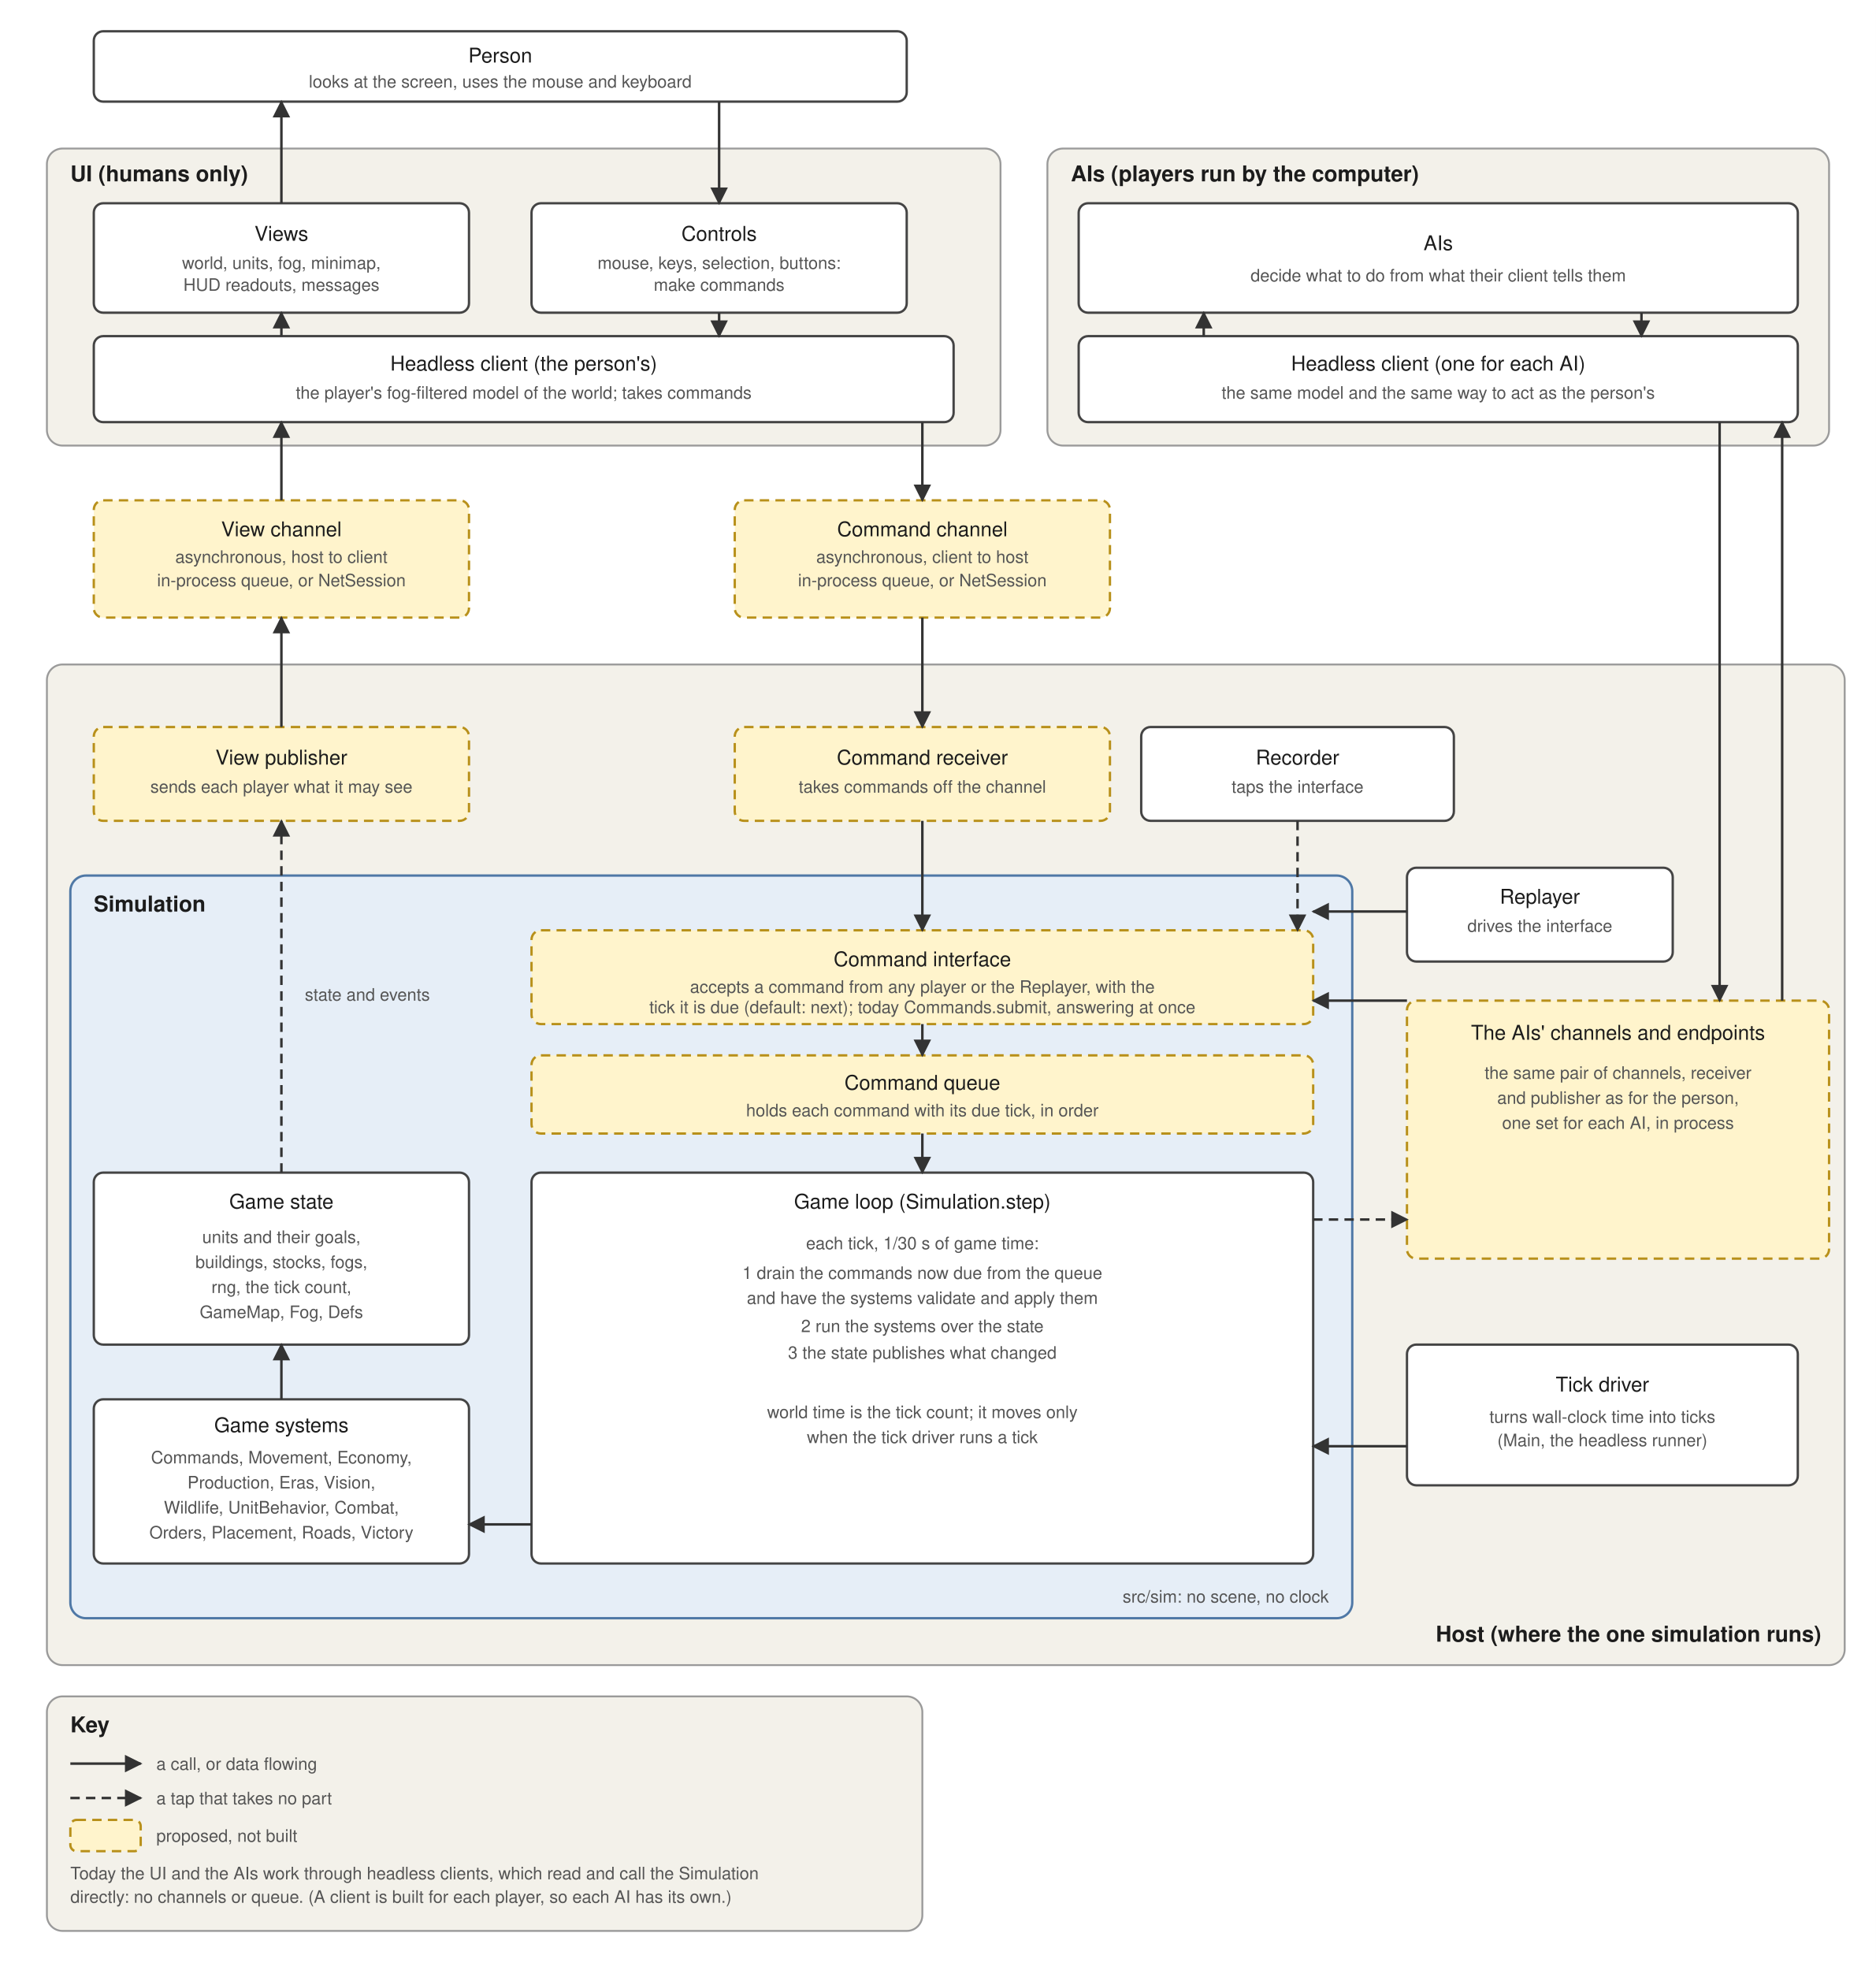
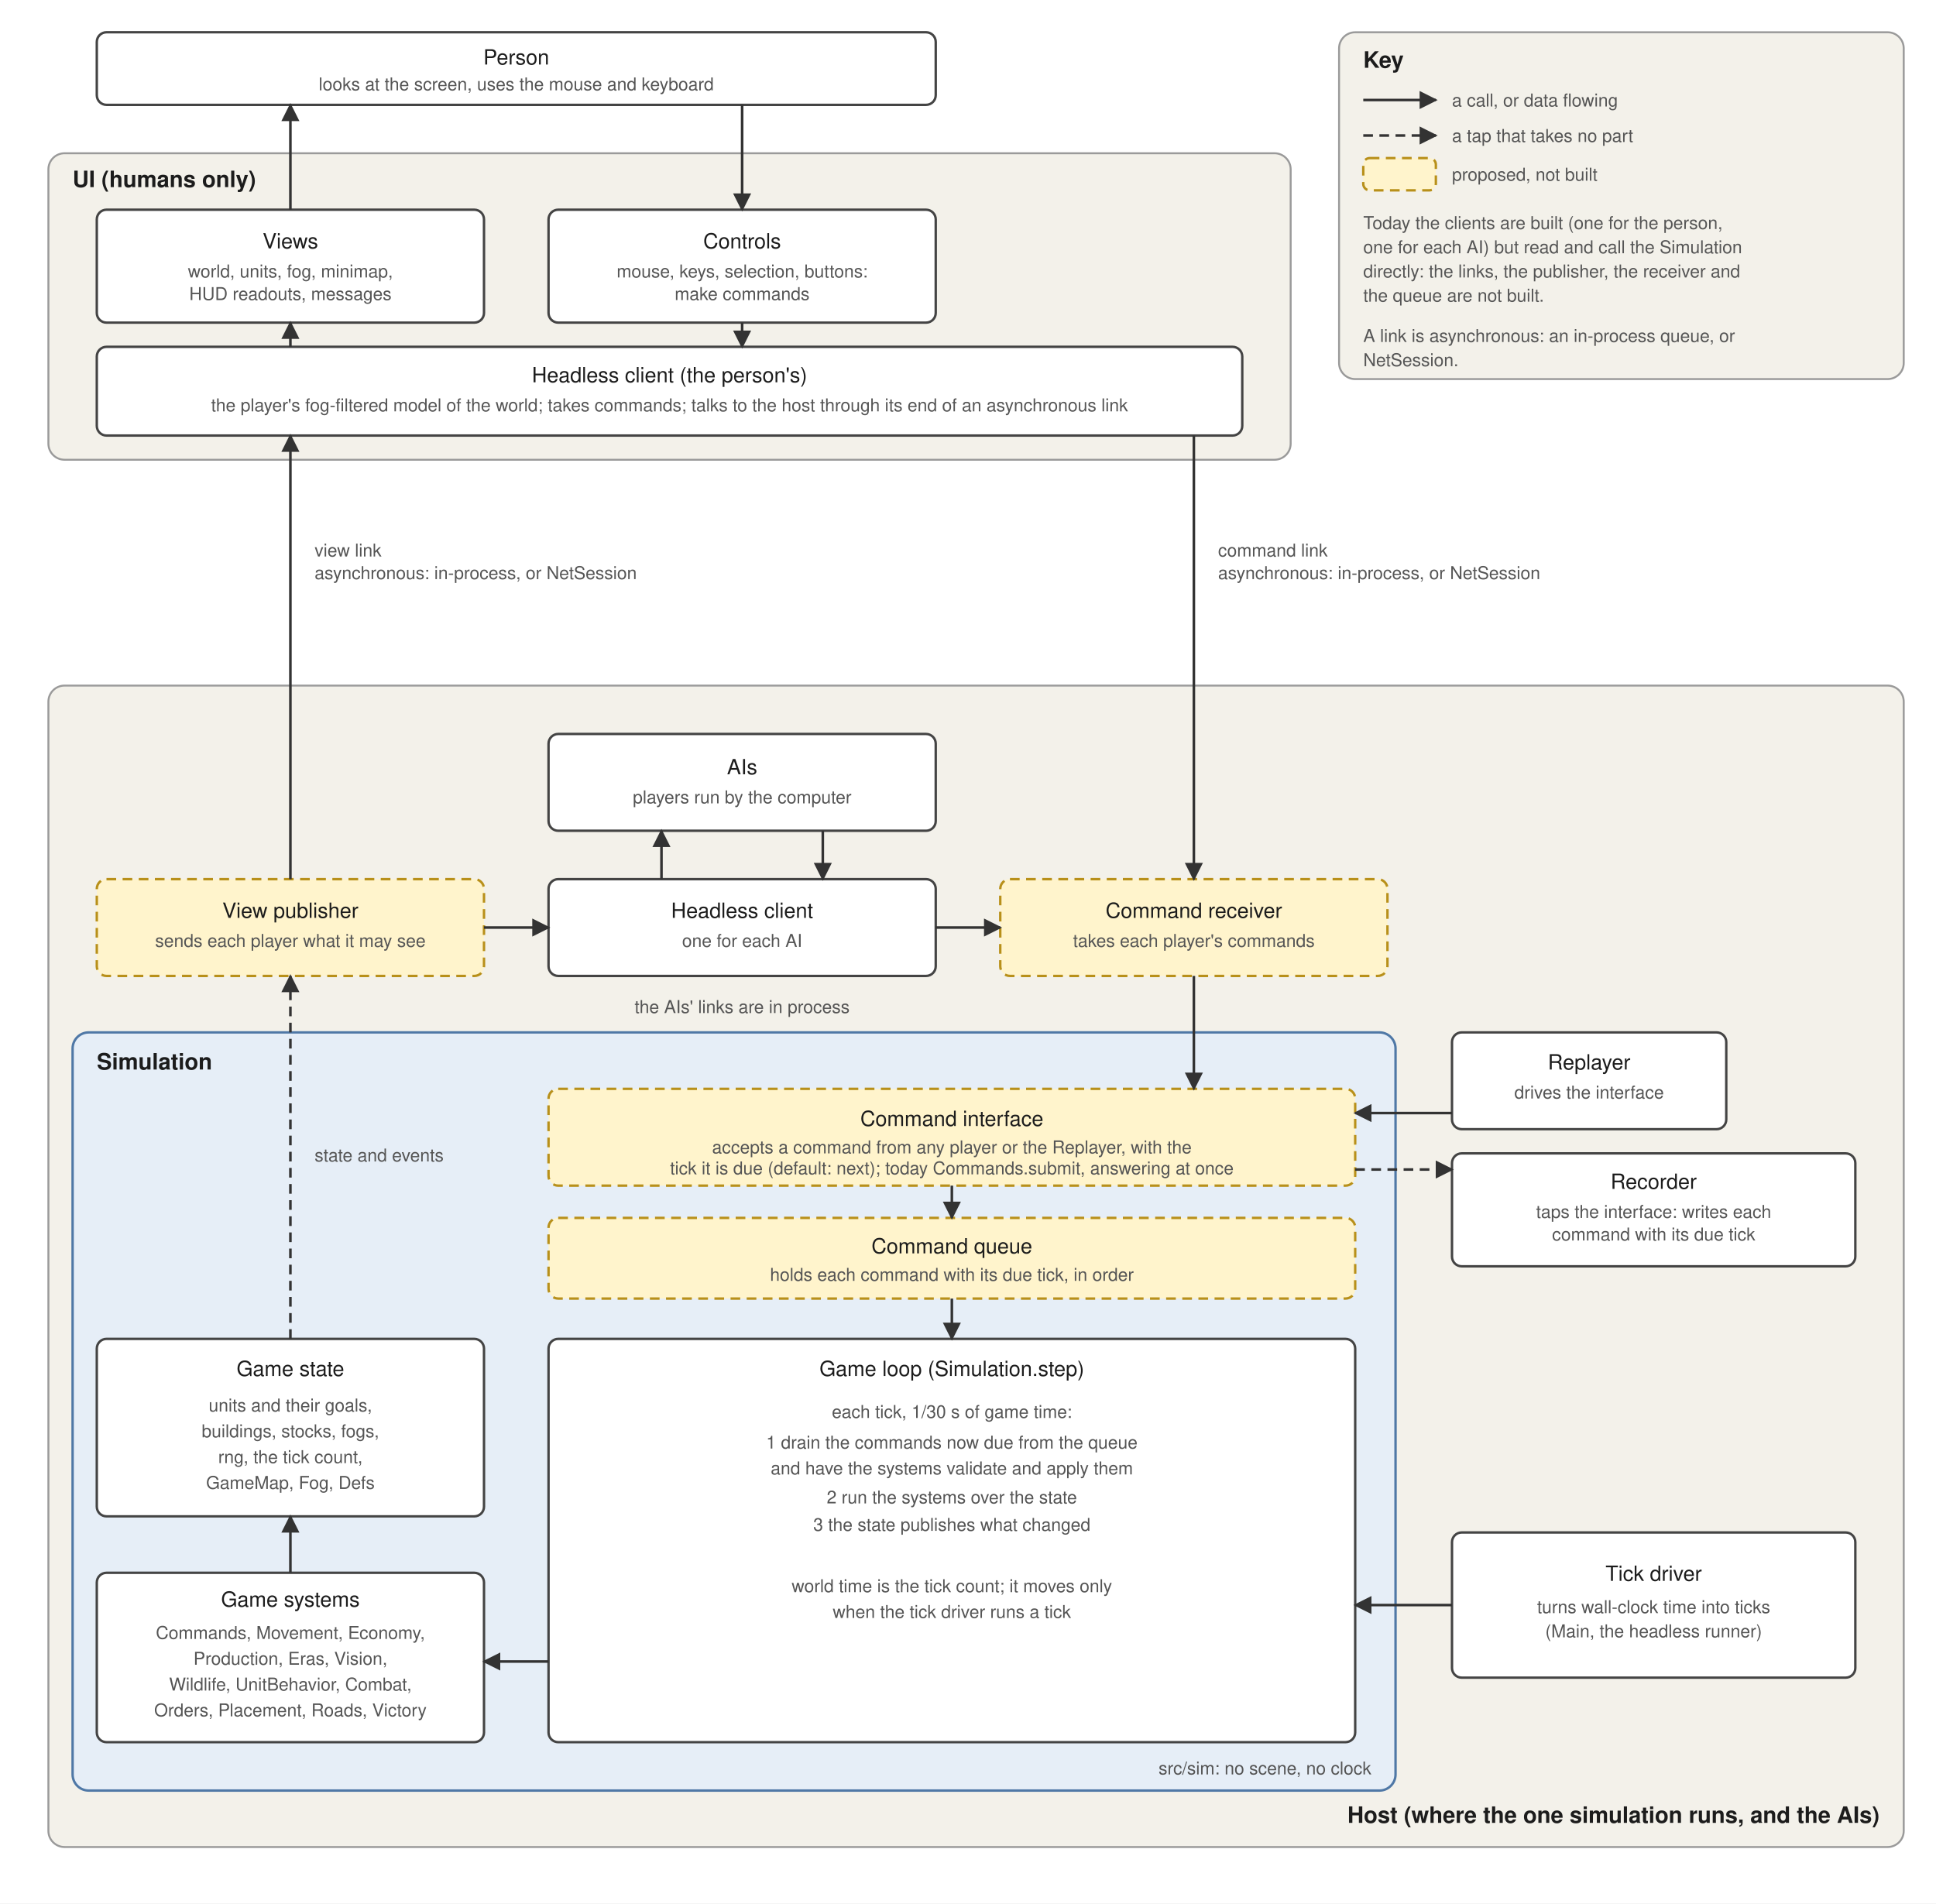
- <svg xmlns="http://www.w3.org/2000/svg" viewBox="0 0 1200 1260" font-family="Helvetica, Arial, sans-serif" font-size="13">
+ <svg xmlns="http://www.w3.org/2000/svg" viewBox="0 0 1200 1180" font-family="Helvetica, Arial, sans-serif" font-size="13">
  <defs>
    <style>
      .bg{fill:#ffffff}
      .grp{fill:#f3f1ea;stroke:#9a9a9a;stroke-width:1.2}
      .box{fill:#ffffff;stroke:#444;stroke-width:1.5}
      .sim{fill:#e6eef7;stroke:#4f78a6;stroke-width:1.5}
      .prop{fill:#fff4cc;stroke:#b8901a;stroke-width:1.5;stroke-dasharray:6 4}
      .t{fill:#1c1c1c}.s{fill:#555;font-size:11px}.h{font-weight:bold;fill:#1c1c1c;font-size:14px}
      .l{stroke:#333;stroke-width:1.6;fill:none;marker-end:url(#a)}
      .d{stroke:#333;stroke-width:1.6;fill:none;stroke-dasharray:6 4;marker-end:url(#a)}
      .ah{fill:#333}
      @media (prefers-color-scheme: dark) {
        .bg{fill:#1b1b1d}
        .grp{fill:#26262a;stroke:#7d7d85}
        .box{fill:#303036;stroke:#b4b4bc}
        .sim{fill:#1d2b3b;stroke:#7aa2d4}
        .prop{fill:#3b3315;stroke:#d9b94a}
        .t{fill:#f0f0f2}.s{fill:#b8b8c0}.h{fill:#f0f0f2}
        .l,.d{stroke:#d0d0d6}
        .ah{fill:#d0d0d6}
      }
    </style>
    <marker id="a" viewBox="0 0 10 10" refX="9" refY="5" markerWidth="7" markerHeight="7" orient="auto-start-reverse">
      <path class="ah" d="M0,0 L10,5 L0,10 z" />
    </marker>
  </defs>
-   <rect class="bg" x="0" y="0" width="1200" height="1260" />
+   <rect class="bg" x="0" y="0" width="1200" height="1180" />
  <rect class="box" x="60" y="20" width="520" height="45" rx="6" />
  <text class="t" x="320" y="40" text-anchor="middle">Person</text>
  <text class="s" x="320" y="56" text-anchor="middle">looks at the screen, uses the mouse and keyboard</text>
-   <rect class="grp" x="30" y="95" width="610" height="190" rx="10" />
+   <rect class="grp" x="30" y="95" width="770" height="190" rx="10" />
  <text class="h" x="45" y="116">UI  (humans only)</text>
  <rect class="box" x="60" y="130" width="240" height="70" rx="6" />
  <text class="t" x="180" y="154" text-anchor="middle">Views</text>
  <text class="s" x="180" y="172" text-anchor="middle">world, units, fog, minimap,</text>
  <text class="s" x="180" y="186" text-anchor="middle">HUD readouts, messages</text>
  <rect class="box" x="340" y="130" width="240" height="70" rx="6" />
  <text class="t" x="460" y="154" text-anchor="middle">Controls</text>
  <text class="s" x="460" y="172" text-anchor="middle">mouse, keys, selection, buttons:</text>
  <text class="s" x="460" y="186" text-anchor="middle">make commands</text>
-   <rect class="box" x="60" y="215" width="550" height="55" rx="6" />
-   <text class="t" x="335" y="237" text-anchor="middle">Headless client  (the person's)</text>
-   <text class="s" x="335" y="255" text-anchor="middle">the player's fog-filtered model of the world; takes commands</text>
-   <rect class="grp" x="670" y="95" width="500" height="190" rx="10" />
-   <text class="h" x="685" y="116">AIs  (players run by the computer)</text>
-   <rect class="box" x="690" y="130" width="460" height="70" rx="6" />
-   <text class="t" x="920" y="160" text-anchor="middle">AIs</text>
-   <text class="s" x="920" y="180" text-anchor="middle">decide what to do from what their client tells them</text>
-   <rect class="box" x="690" y="215" width="460" height="55" rx="6" />
-   <text class="t" x="920" y="237" text-anchor="middle">Headless client  (one for each AI)</text>
-   <text class="s" x="920" y="255" text-anchor="middle">the same model and the same way to act as the person's</text>
-   <rect class="prop" x="60" y="320" width="240" height="75" rx="6" />
-   <text class="t" x="180" y="343" text-anchor="middle">View channel</text>
-   <text class="s" x="180" y="360" text-anchor="middle">asynchronous, host to client</text>
-   <text class="s" x="180" y="375" text-anchor="middle">in-process queue, or NetSession</text>
-   <rect class="prop" x="470" y="320" width="240" height="75" rx="6" />
-   <text class="t" x="590" y="343" text-anchor="middle">Command channel</text>
-   <text class="s" x="590" y="360" text-anchor="middle">asynchronous, client to host</text>
-   <text class="s" x="590" y="375" text-anchor="middle">in-process queue, or NetSession</text>
-   <rect class="grp" x="30" y="425" width="1150" height="640" rx="10" />
-   <text class="h" x="1165" y="1050" text-anchor="end">Host  (where the one simulation runs)</text>
-   <rect class="prop" x="60" y="465" width="240" height="60" rx="6" />
-   <text class="t" x="180" y="489" text-anchor="middle">View publisher</text>
-   <text class="s" x="180" y="507" text-anchor="middle">sends each player what it may see</text>
-   <rect class="prop" x="470" y="465" width="240" height="60" rx="6" />
-   <text class="t" x="590" y="489" text-anchor="middle">Command receiver</text>
-   <text class="s" x="590" y="507" text-anchor="middle">takes commands off the channel</text>
-   <rect class="box" x="730" y="465" width="200" height="60" rx="6" />
-   <text class="t" x="830" y="489" text-anchor="middle">Recorder</text>
-   <text class="s" x="830" y="507" text-anchor="middle">taps the interface</text>
-   <rect class="sim" x="45" y="560" width="820" height="475" rx="10" />
-   <text class="h" x="60" y="583">Simulation</text>
-   <text class="s" x="850" y="1025" text-anchor="end">src/sim: no scene, no clock</text>
-   <rect class="prop" x="340" y="595" width="500" height="60" rx="6" />
-   <text class="t" x="590" y="618" text-anchor="middle">Command interface</text>
-   <text class="s" x="590" y="635" text-anchor="middle">accepts a command from any player or the Replayer, with the</text>
-   <text class="s" x="590" y="648" text-anchor="middle">tick it is due (default: next); today Commands.submit, answering at once</text>
-   <rect class="prop" x="340" y="675" width="500" height="50" rx="6" />
-   <text class="t" x="590" y="697" text-anchor="middle">Command queue</text>
-   <text class="s" x="590" y="714" text-anchor="middle">holds each command with its due tick, in order</text>
-   <rect class="box" x="340" y="750" width="500" height="250" rx="6" />
-   <text class="t" x="590" y="773" text-anchor="middle">Game loop   (Simulation.step)</text>
-   <text class="s" x="590" y="799" text-anchor="middle">each tick, 1/30 s of game time:</text>
-   <text class="s" x="590" y="818" text-anchor="middle">1  drain the commands now due from the queue</text>
-   <text class="s" x="590" y="834" text-anchor="middle">    and have the systems validate and apply them</text>
-   <text class="s" x="590" y="852" text-anchor="middle">2  run the systems over the state</text>
-   <text class="s" x="590" y="869" text-anchor="middle">3  the state publishes what changed</text>
-   <text class="s" x="590" y="907" text-anchor="middle">world time is the tick count; it moves only</text>
-   <text class="s" x="590" y="923" text-anchor="middle">when the tick driver runs a tick</text>
-   <rect class="box" x="60" y="750" width="240" height="110" rx="6" />
-   <text class="t" x="180" y="773" text-anchor="middle">Game state</text>
-   <text class="s" x="180" y="795" text-anchor="middle">units and their goals,</text>
-   <text class="s" x="180" y="811" text-anchor="middle">buildings, stocks, fogs,</text>
-   <text class="s" x="180" y="827" text-anchor="middle">rng, the tick count,</text>
-   <text class="s" x="180" y="843" text-anchor="middle">GameMap, Fog, Defs</text>
-   <rect class="box" x="60" y="895" width="240" height="105" rx="6" />
-   <text class="t" x="180" y="916" text-anchor="middle">Game systems</text>
-   <text class="s" x="180" y="936" text-anchor="middle">Commands, Movement, Economy,</text>
-   <text class="s" x="180" y="952" text-anchor="middle">Production, Eras, Vision,</text>
-   <text class="s" x="180" y="968" text-anchor="middle">Wildlife, UnitBehavior, Combat,</text>
-   <text class="s" x="180" y="984" text-anchor="middle">Orders, Placement, Roads, Victory</text>
-   <rect class="box" x="900" y="555" width="170" height="60" rx="6" />
-   <text class="t" x="985" y="578" text-anchor="middle">Replayer</text>
-   <text class="s" x="985" y="596" text-anchor="middle">drives the interface</text>
-   <rect class="prop" x="900" y="640" width="270" height="165" rx="6" />
-   <text class="t" x="1035" y="665" text-anchor="middle">The AIs' channels and endpoints</text>
-   <text class="s" x="1035" y="690" text-anchor="middle">the same pair of channels, receiver</text>
-   <text class="s" x="1035" y="706" text-anchor="middle">and publisher as for the person,</text>
-   <text class="s" x="1035" y="722" text-anchor="middle">one set for each AI, in process</text>
-   <rect class="box" x="900" y="860" width="250" height="90" rx="6" />
-   <text class="t" x="1025" y="890" text-anchor="middle">Tick driver</text>
-   <text class="s" x="1025" y="910" text-anchor="middle">turns wall-clock time into ticks</text>
-   <text class="s" x="1025" y="925" text-anchor="middle">(Main, the headless runner)</text>
-   <rect class="grp" x="30" y="1085" width="560" height="150" rx="10" />
-   <text class="h" x="45" y="1108">Key</text>
-   <path class="l" d="M45,1128 L90,1128" />
-   <text class="s" x="100" y="1132">a call, or data flowing</text>
-   <path class="d" d="M45,1150 L90,1150" />
-   <text class="s" x="100" y="1154">a tap that takes no part</text>
-   <rect class="prop" x="45" y="1164" width="45" height="20" rx="4" />
-   <text class="s" x="100" y="1178">proposed, not built</text>
-   <text class="s" x="45" y="1202">Today the UI and the AIs work through headless clients, which read and call the Simulation</text>
-   <text class="s" x="45" y="1217">directly: no channels or queue. (A client is built for each player, so each AI has its own.)</text>
+   <rect class="box" x="60" y="215" width="710" height="55" rx="6" />
+   <text class="t" x="415" y="237" text-anchor="middle">Headless client  (the person's)</text>
+   <text class="s" x="415" y="255" text-anchor="middle">the player's fog-filtered model of the world; takes commands; talks to the host through its end of an asynchronous link</text>
+   <rect class="grp" x="830" y="20" width="350" height="215" rx="10" />
+   <text class="h" x="845" y="42">Key</text>
+   <path class="l" d="M845,62 L890,62" />
+   <text class="s" x="900" y="66">a call, or data flowing</text>
+   <path class="d" d="M845,84 L890,84" />
+   <text class="s" x="900" y="88">a tap that takes no part</text>
+   <rect class="prop" x="845" y="98" width="45" height="20" rx="4" />
+   <text class="s" x="900" y="112">proposed, not built</text>
+   <text class="s" x="845" y="142">Today the clients are built (one for the person,</text>
+   <text class="s" x="845" y="157">one for each AI) but read and call the Simulation</text>
+   <text class="s" x="845" y="172">directly: the links, the publisher, the receiver and</text>
+   <text class="s" x="845" y="187">the queue are not built.</text>
+   <text class="s" x="845" y="212">A link is asynchronous: an in-process queue, or</text>
+   <text class="s" x="845" y="227">NetSession.</text>
+   <text class="s" x="195" y="345">view link</text>
+   <text class="s" x="195" y="359">asynchronous: in-process, or NetSession</text>
+   <text class="s" x="755" y="345">command link</text>
+   <text class="s" x="755" y="359">asynchronous: in-process, or NetSession</text>
+   <rect class="grp" x="30" y="425" width="1150" height="720" rx="10" />
+   <text class="h" x="1165" y="1130" text-anchor="end">Host  (where the one simulation runs, and the AIs)</text>
+   <rect class="box" x="340" y="455" width="240" height="60" rx="6" />
+   <text class="t" x="460" y="480" text-anchor="middle">AIs</text>
+   <text class="s" x="460" y="498" text-anchor="middle">players run by the computer</text>
+   <rect class="prop" x="60" y="545" width="240" height="60" rx="6" />
+   <text class="t" x="180" y="569" text-anchor="middle">View publisher</text>
+   <text class="s" x="180" y="587" text-anchor="middle">sends each player what it may see</text>
+   <rect class="box" x="340" y="545" width="240" height="60" rx="6" />
+   <text class="t" x="460" y="569" text-anchor="middle">Headless client</text>
+   <text class="s" x="460" y="587" text-anchor="middle">one for each AI</text>
+   <rect class="prop" x="620" y="545" width="240" height="60" rx="6" />
+   <text class="t" x="740" y="569" text-anchor="middle">Command receiver</text>
+   <text class="s" x="740" y="587" text-anchor="middle">takes each player's commands</text>
+   <text class="s" x="460" y="628" text-anchor="middle">the AIs' links are in process</text>
+   <rect class="sim" x="45" y="640" width="820" height="470" rx="10" />
+   <text class="h" x="60" y="663">Simulation</text>
+   <text class="s" x="850" y="1100" text-anchor="end">src/sim: no scene, no clock</text>
+   <rect class="prop" x="340" y="675" width="500" height="60" rx="6" />
+   <text class="t" x="590" y="698" text-anchor="middle">Command interface</text>
+   <text class="s" x="590" y="715" text-anchor="middle">accepts a command from any player or the Replayer, with the</text>
+   <text class="s" x="590" y="728" text-anchor="middle">tick it is due (default: next); today Commands.submit, answering at once</text>
+   <rect class="prop" x="340" y="755" width="500" height="50" rx="6" />
+   <text class="t" x="590" y="777" text-anchor="middle">Command queue</text>
+   <text class="s" x="590" y="794" text-anchor="middle">holds each command with its due tick, in order</text>
+   <rect class="box" x="340" y="830" width="500" height="250" rx="6" />
+   <text class="t" x="590" y="853" text-anchor="middle">Game loop   (Simulation.step)</text>
+   <text class="s" x="590" y="879" text-anchor="middle">each tick, 1/30 s of game time:</text>
+   <text class="s" x="590" y="898" text-anchor="middle">1  drain the commands now due from the queue</text>
+   <text class="s" x="590" y="914" text-anchor="middle">    and have the systems validate and apply them</text>
+   <text class="s" x="590" y="932" text-anchor="middle">2  run the systems over the state</text>
+   <text class="s" x="590" y="949" text-anchor="middle">3  the state publishes what changed</text>
+   <text class="s" x="590" y="987" text-anchor="middle">world time is the tick count; it moves only</text>
+   <text class="s" x="590" y="1003" text-anchor="middle">when the tick driver runs a tick</text>
+   <rect class="box" x="60" y="830" width="240" height="110" rx="6" />
+   <text class="t" x="180" y="853" text-anchor="middle">Game state</text>
+   <text class="s" x="180" y="875" text-anchor="middle">units and their goals,</text>
+   <text class="s" x="180" y="891" text-anchor="middle">buildings, stocks, fogs,</text>
+   <text class="s" x="180" y="907" text-anchor="middle">rng, the tick count,</text>
+   <text class="s" x="180" y="923" text-anchor="middle">GameMap, Fog, Defs</text>
+   <rect class="box" x="60" y="975" width="240" height="105" rx="6" />
+   <text class="t" x="180" y="996" text-anchor="middle">Game systems</text>
+   <text class="s" x="180" y="1016" text-anchor="middle">Commands, Movement, Economy,</text>
+   <text class="s" x="180" y="1032" text-anchor="middle">Production, Eras, Vision,</text>
+   <text class="s" x="180" y="1048" text-anchor="middle">Wildlife, UnitBehavior, Combat,</text>
+   <text class="s" x="180" y="1064" text-anchor="middle">Orders, Placement, Roads, Victory</text>
+   <rect class="box" x="900" y="640" width="170" height="60" rx="6" />
+   <text class="t" x="985" y="663" text-anchor="middle">Replayer</text>
+   <text class="s" x="985" y="681" text-anchor="middle">drives the interface</text>
+   <rect class="box" x="900" y="715" width="250" height="70" rx="6" />
+   <text class="t" x="1025" y="737" text-anchor="middle">Recorder</text>
+   <text class="s" x="1025" y="755" text-anchor="middle">taps the interface: writes each</text>
+   <text class="s" x="1025" y="769" text-anchor="middle">command with its due tick</text>
+   <rect class="box" x="900" y="950" width="250" height="90" rx="6" />
+   <text class="t" x="1025" y="980" text-anchor="middle">Tick driver</text>
+   <text class="s" x="1025" y="1000" text-anchor="middle">turns wall-clock time into ticks</text>
+   <text class="s" x="1025" y="1015" text-anchor="middle">(Main, the headless runner)</text>
  <path class="l" d="M460,65 L460,130" />
  <path class="l" d="M180,130 L180,65" />
  <path class="l" d="M460,200 L460,215" />
  <path class="l" d="M180,215 L180,200" />
-   <path class="l" d="M770,215 L770,200" />
-   <path class="l" d="M1050,200 L1050,215" />
-   <path class="l" d="M180,320 L180,270" />
-   <path class="l" d="M590,270 L590,320" />
-   <path class="l" d="M590,395 L590,465" />
-   <path class="l" d="M180,465 L180,395" />
-   <path class="l" d="M590,525 L590,595" />
-   <path class="d" d="M830,525 L830,595" />
-   <path class="l" d="M900,583 L840,583" />
-   <path class="l" d="M590,655 L590,675" />
-   <path class="l" d="M590,725 L590,750" />
-   <path class="d" d="M180,750 L180,525" />
-   <text class="s" x="195" y="640">state and events</text>
-   <path class="l" d="M180,895 L180,860" />
-   <path class="l" d="M340,975 L300,975" />
-   <path class="l" d="M900,925 L840,925" />
-   <path class="l" d="M900,640 L840,640" />
-   <path class="d" d="M840,780 L900,780" />
-   <path class="l" d="M1100,270 L1100,640" />
-   <path class="l" d="M1140,640 L1140,270" />
+   <path class="l" d="M180,545 L180,270" />
+   <path class="l" d="M740,270 L740,545" />
+   <path class="l" d="M410,545 L410,515" />
+   <path class="l" d="M510,515 L510,545" />
+   <path class="l" d="M300,575 L340,575" />
+   <path class="l" d="M580,575 L620,575" />
+   <path class="l" d="M740,605 L740,675" />
+   <path class="l" d="M590,735 L590,755" />
+   <path class="l" d="M590,805 L590,830" />
+   <path class="d" d="M180,830 L180,605" />
+   <text class="s" x="195" y="720">state and events</text>
+   <path class="l" d="M180,975 L180,940" />
+   <path class="l" d="M340,1030 L300,1030" />
+   <path class="l" d="M900,995 L840,995" />
+   <path class="l" d="M900,690 L840,690" />
+   <path class="d" d="M840,725 L900,725" />
</svg>
